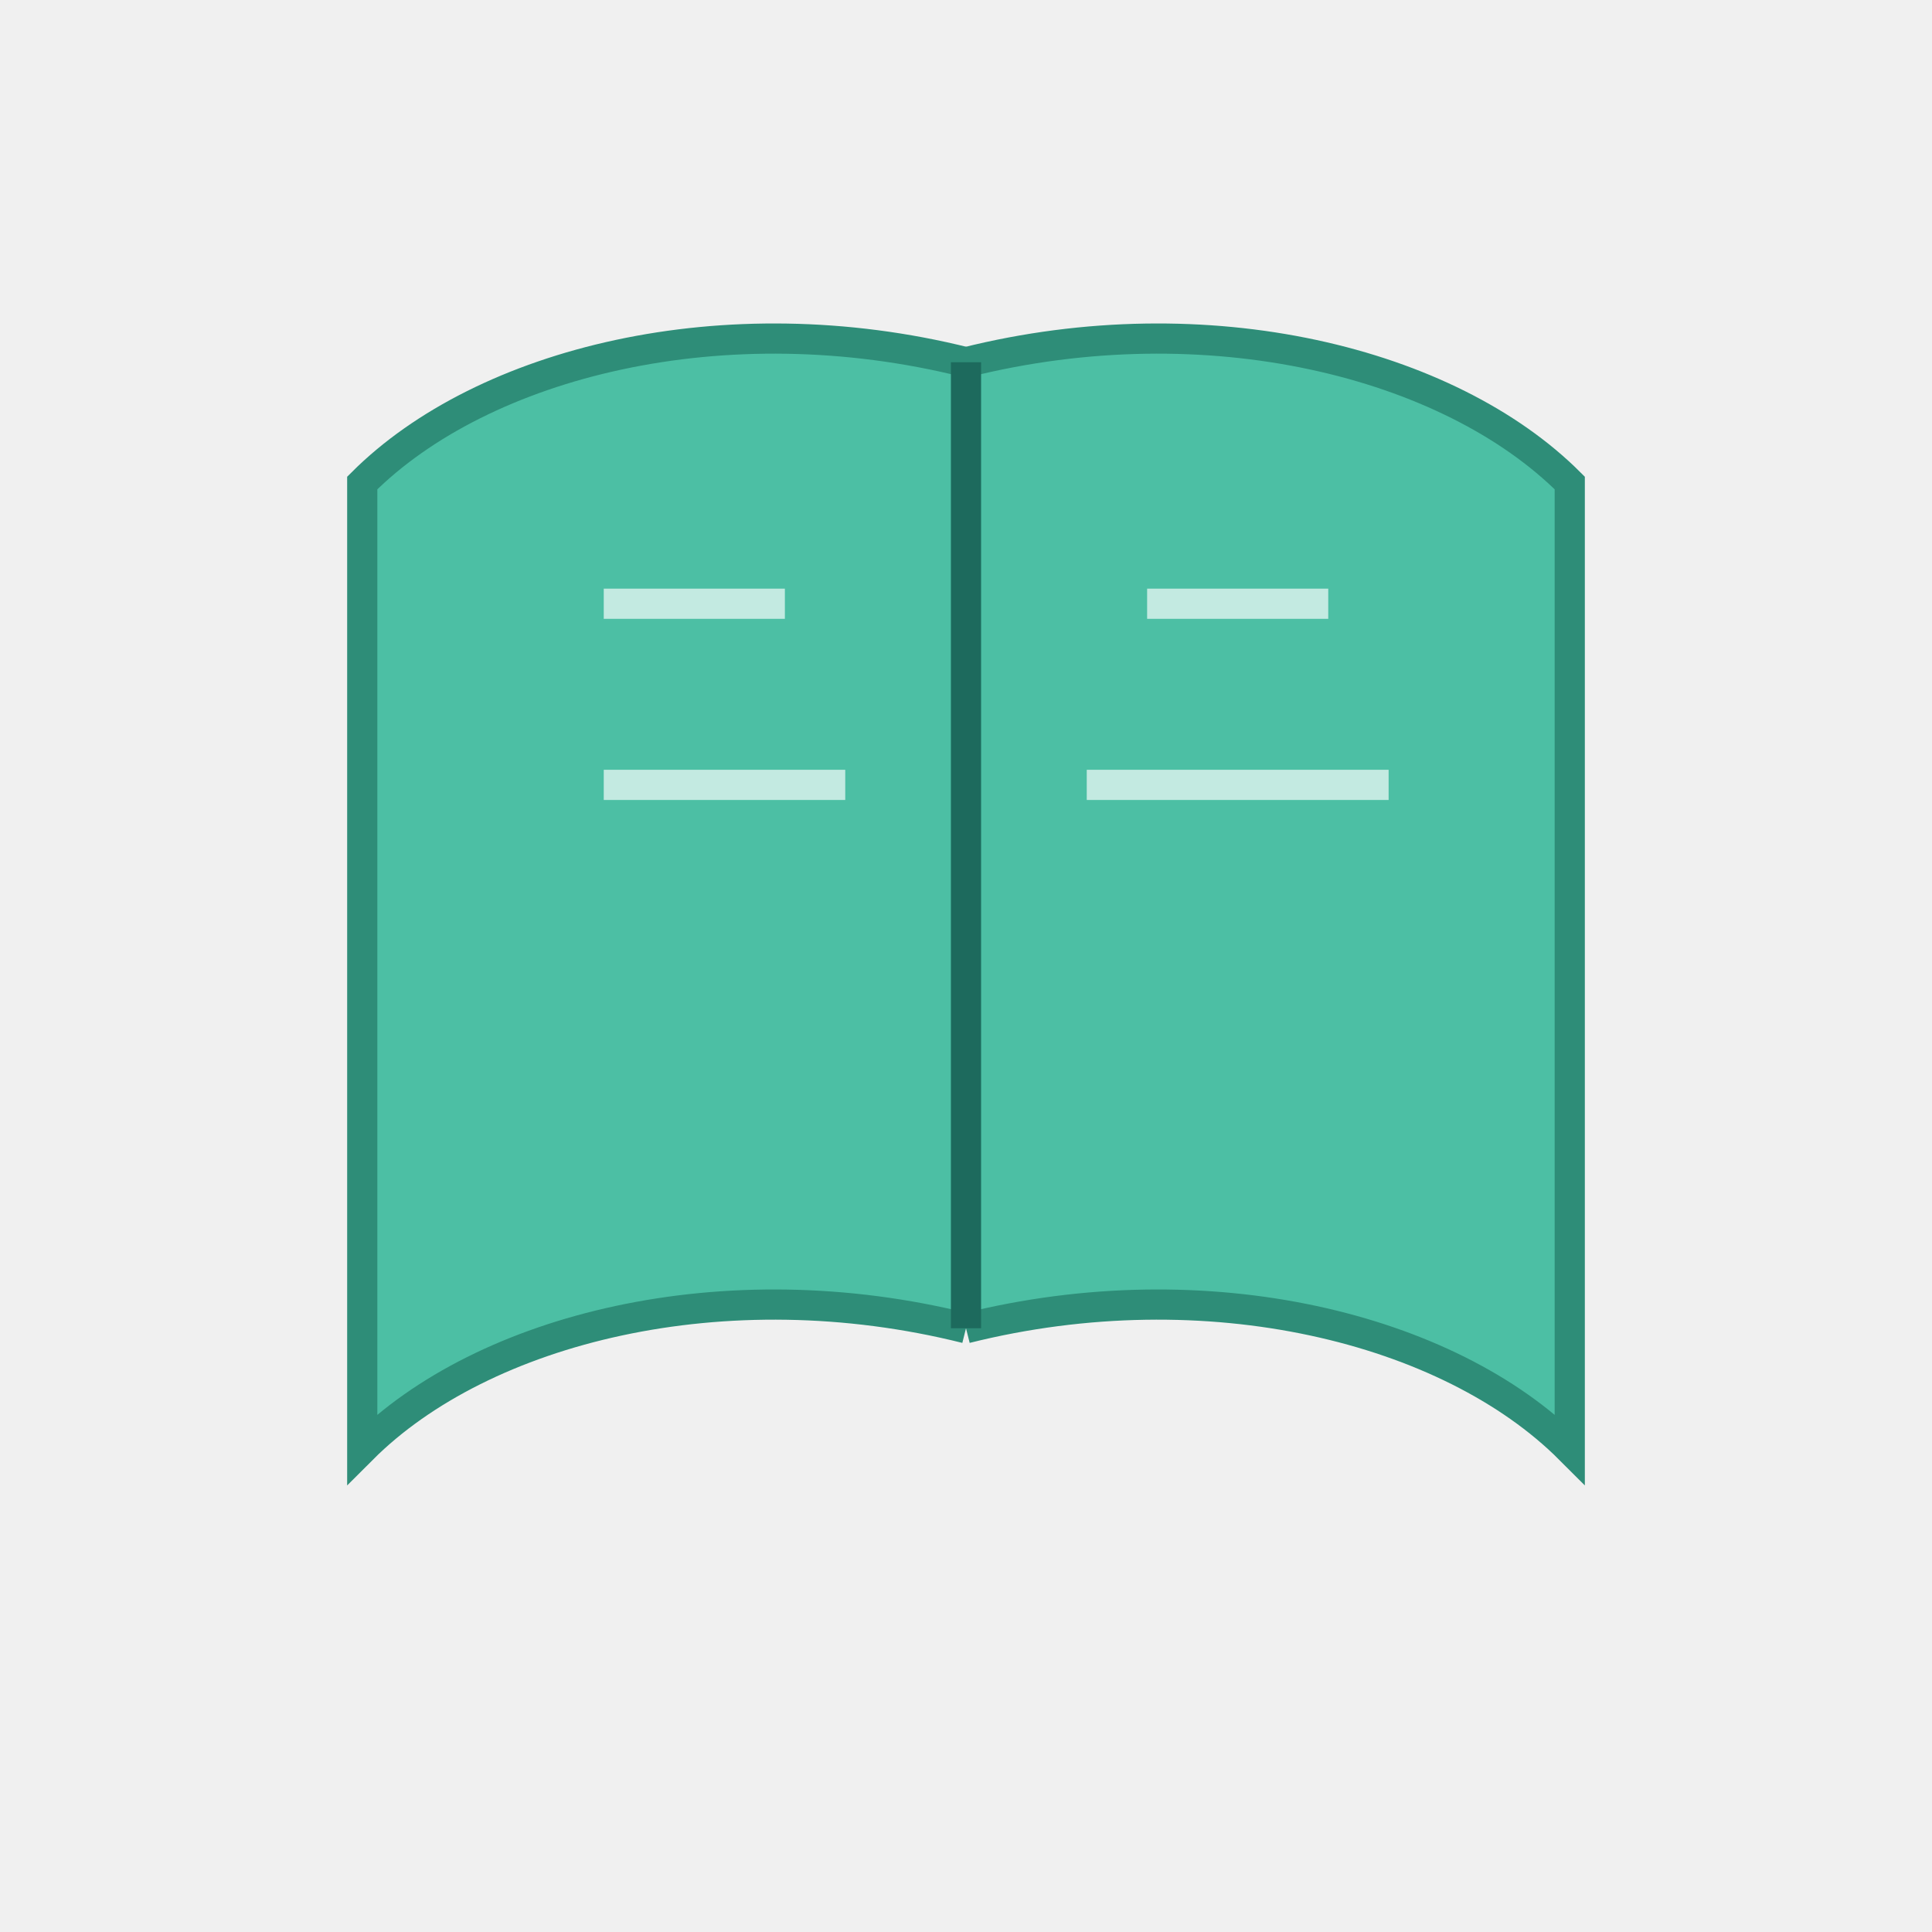
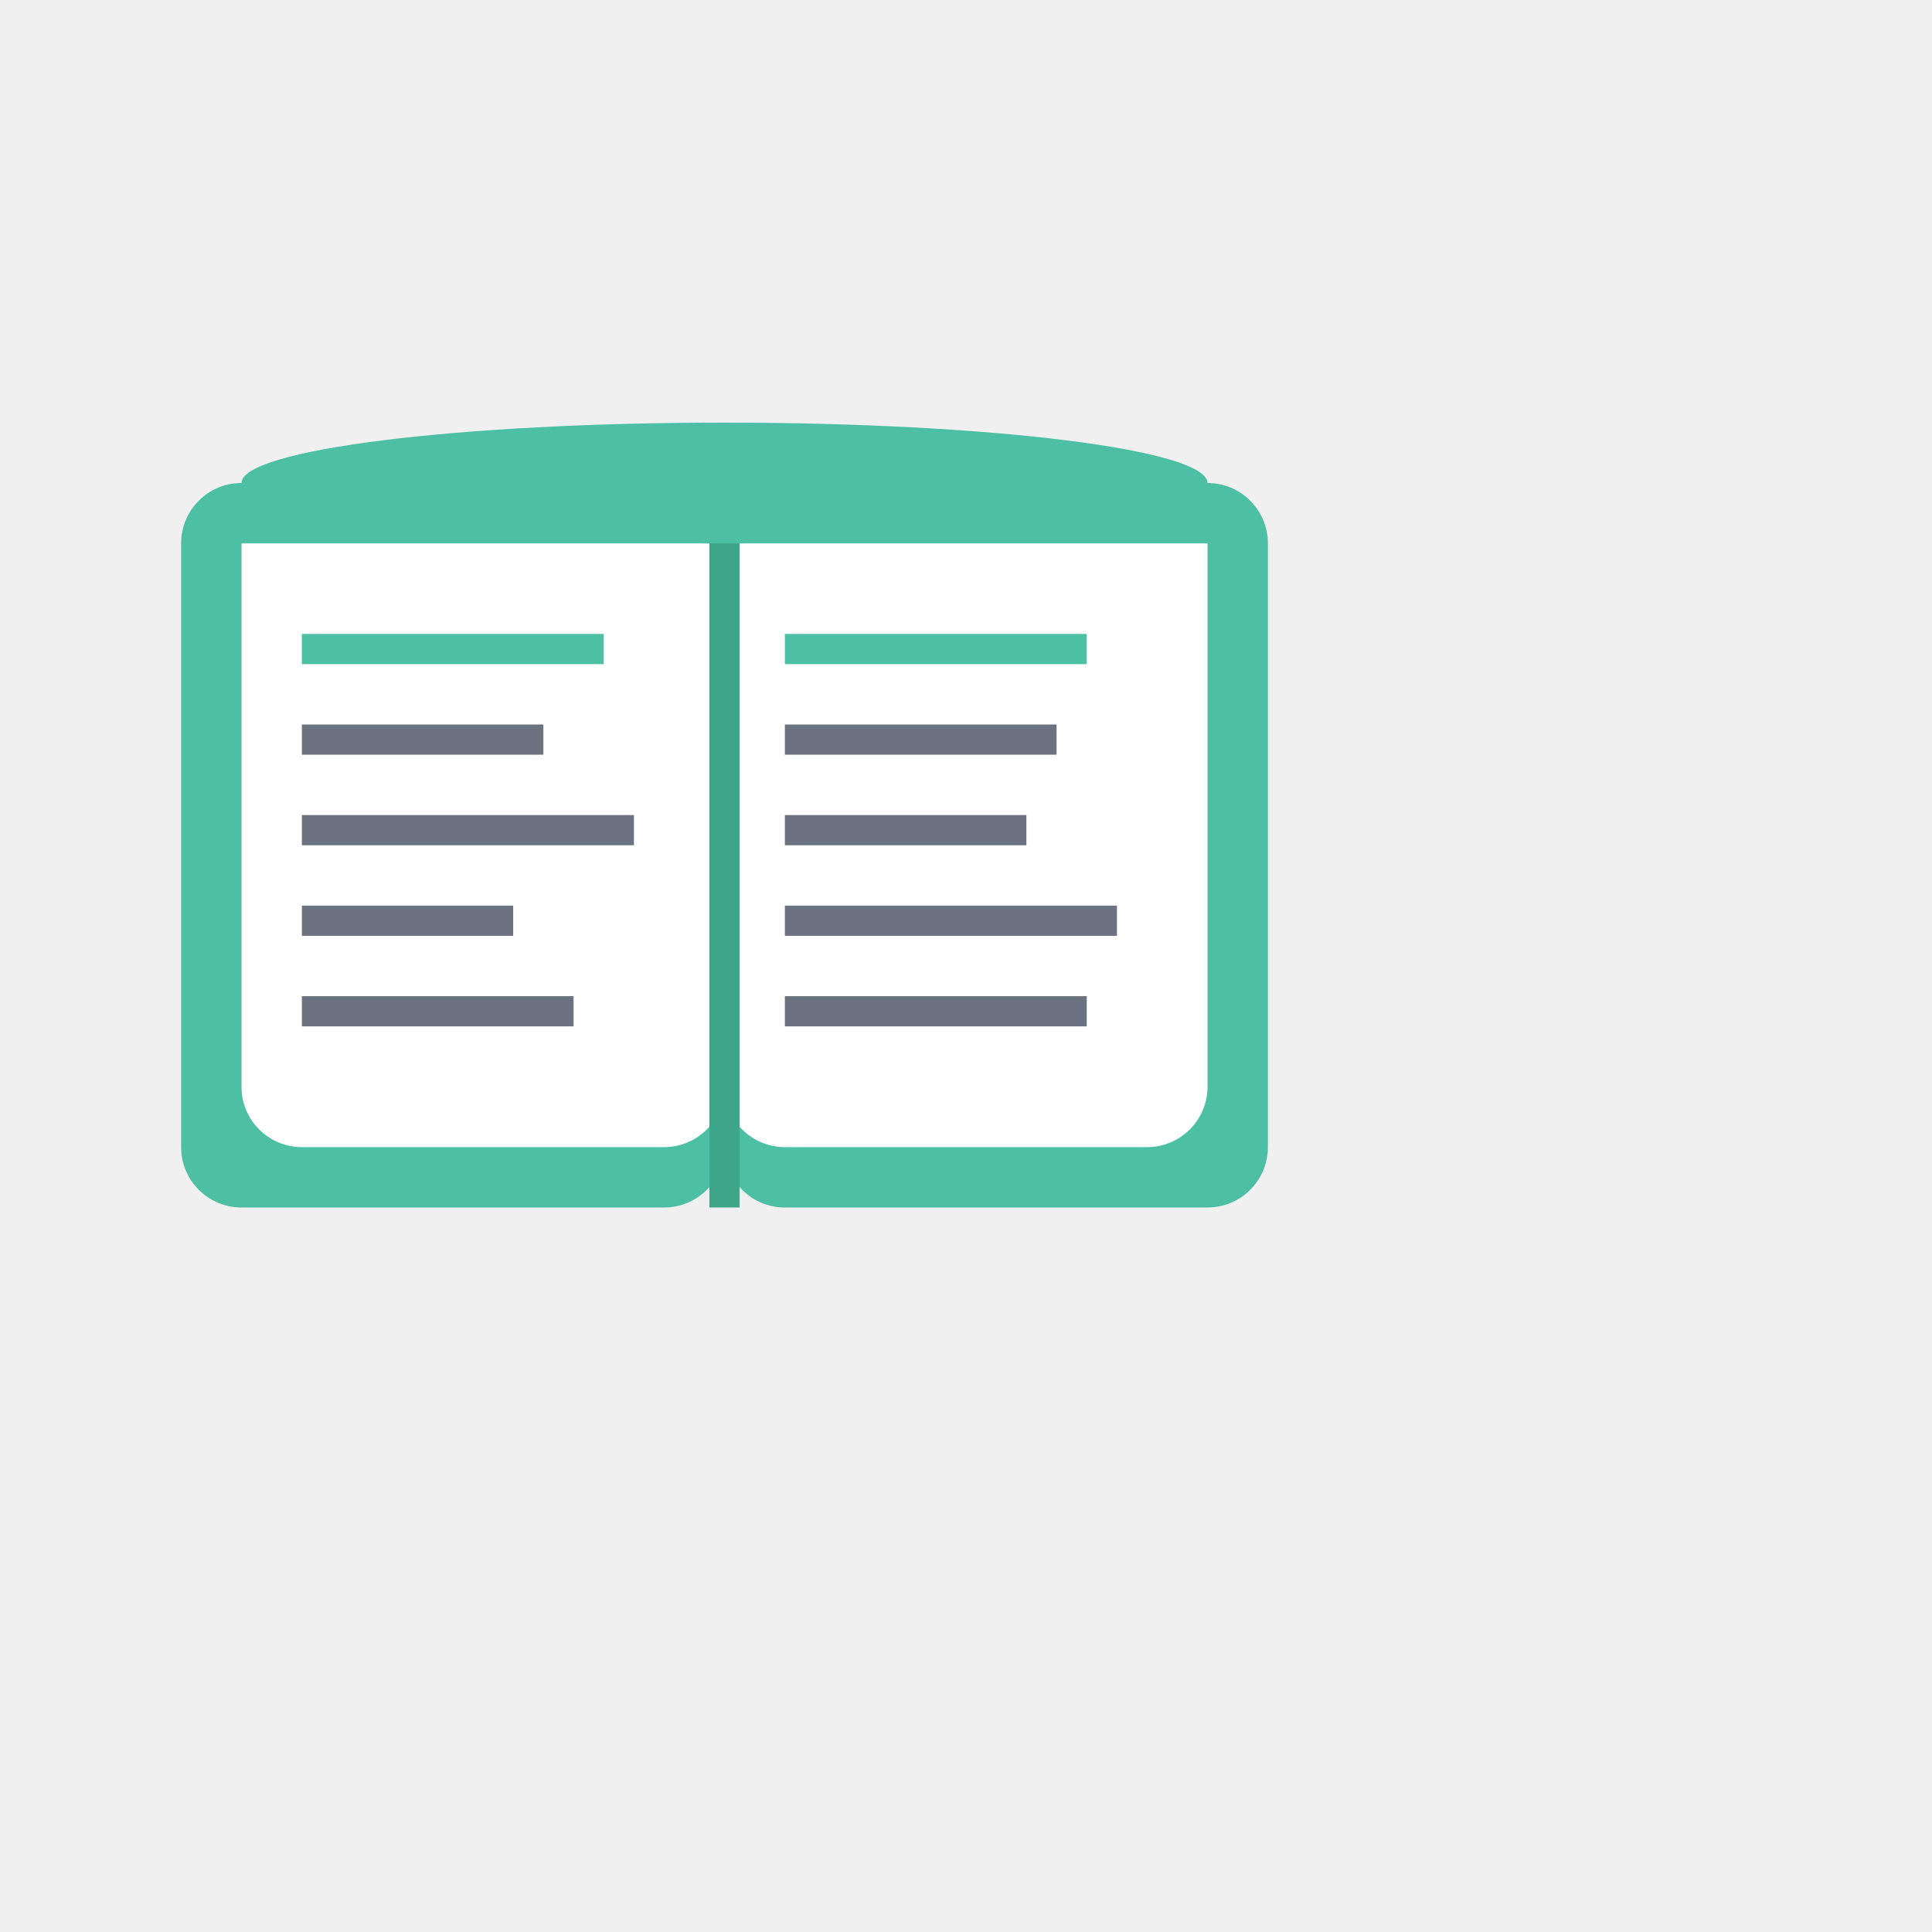
<svg xmlns="http://www.w3.org/2000/svg" width="64" height="64" viewBox="0 0 64 64" fill="none" aria-label="Wikied Book Logo">
-       {/* 왼쪽 페이지 */}
-       <path d="M32 12C24 10 16 12 12 16V48C16 44 24 42 32 44" fill="#4cbfa4" stroke="#2e8d78" strokeWidth="2" />
-       {/* 오른쪽 페이지 */}
-       <path d="M32 12C40 10 48 12 52 16V48C48 44 40 42 32 44" fill="#4cbfa4" stroke="#2e8d78" strokeWidth="2" />
-       {/* 가운데 책 등 */}
-       <line x1="32" y1="12" x2="32" y2="44" stroke="#1d6a5d" strokeWidth="2" strokeLinecap="round" />
-       {/* 페이지 라인 디테일 */}
-       <line x1="20" y1="20" x2="26" y2="20" stroke="#ffffffaa" strokeWidth="1.5" />
-   <line x1="20" y1="26" x2="28" y2="26" stroke="#ffffffaa" strokeWidth="1.5" />
-   <line x1="38" y1="20" x2="44" y2="20" stroke="#ffffffaa" strokeWidth="1.5" />
-   <line x1="36" y1="26" x2="46" y2="26" stroke="#ffffffaa" strokeWidth="1.5" />
+     {/* 펼쳐진 책 - 왼쪽 페이지 */}
+     <path d="M6 18 C6 16.895 6.895 16 8 16 L22 16 C23.105 16 24 16.895 24 18 L24 38 C24 39.105 23.105 40 22 40 L8 40 C6.895 40 6 39.105 6 38 L6 18 Z" fill="#4cbfa4" />
+     
+     {/* 펼쳐진 책 - 오른쪽 페이지 */}
+     <path d="M24 18 C24 16.895 24.895 16 26 16 L40 16 C41.105 16 42 16.895 42 18 L42 38 C42 39.105 41.105 40 40 40 L26 40 C24.895 40 24 39.105 24 38 L24 18 Z" fill="#4cbfa4" />
+     
+     {/* 책의 내부 페이지 - 왼쪽 */}
+     <path d="M8 18 L8 36 C8 37.105 8.895 38 10 38 L22 38 C23.105 38 24 37.105 24 36 L24 18 L8 18 Z" fill="white" />
+     
+     {/* 책의 내부 페이지 - 오른쪽 */}
+     <path d="M24 18 L24 36 C24 37.105 24.895 38 26 38 L38 38 C39.105 38 40 37.105 40 36 L40 18 L24 18 Z" fill="white" />
+     
+     {/* 책의 중앙 바인딩/그림자 */}
+     <rect x="23.5" y="16" width="1" height="24" fill="#3da688" />
+     
+     {/* 왼쪽 페이지 텍스트 라인들 */}
+     <rect x="10" y="21" width="10" height="1" fill="#4cbfa4" />
+   <rect x="10" y="24" width="8" height="1" fill="#6B7280" />
+   <rect x="10" y="27" width="11" height="1" fill="#6B7280" />
+   <rect x="10" y="30" width="7" height="1" fill="#6B7280" />
+   <rect x="10" y="33" width="9" height="1" fill="#6B7280" />
+     
+     {/* 오른쪽 페이지 텍스트 라인들 */}
+     <rect x="26" y="21" width="10" height="1" fill="#4cbfa4" />
+   <rect x="26" y="24" width="9" height="1" fill="#6B7280" />
+   <rect x="26" y="27" width="8" height="1" fill="#6B7280" />
+   <rect x="26" y="30" width="11" height="1" fill="#6B7280" />
+   <rect x="26" y="33" width="10" height="1" fill="#6B7280" />
+     
+     {/* 책의 상단 그림자 효과 */}
+     <ellipse cx="24" cy="16" rx="16" ry="2" fill="#4cbfa4" fillOpacity="0.3" />
</svg>
